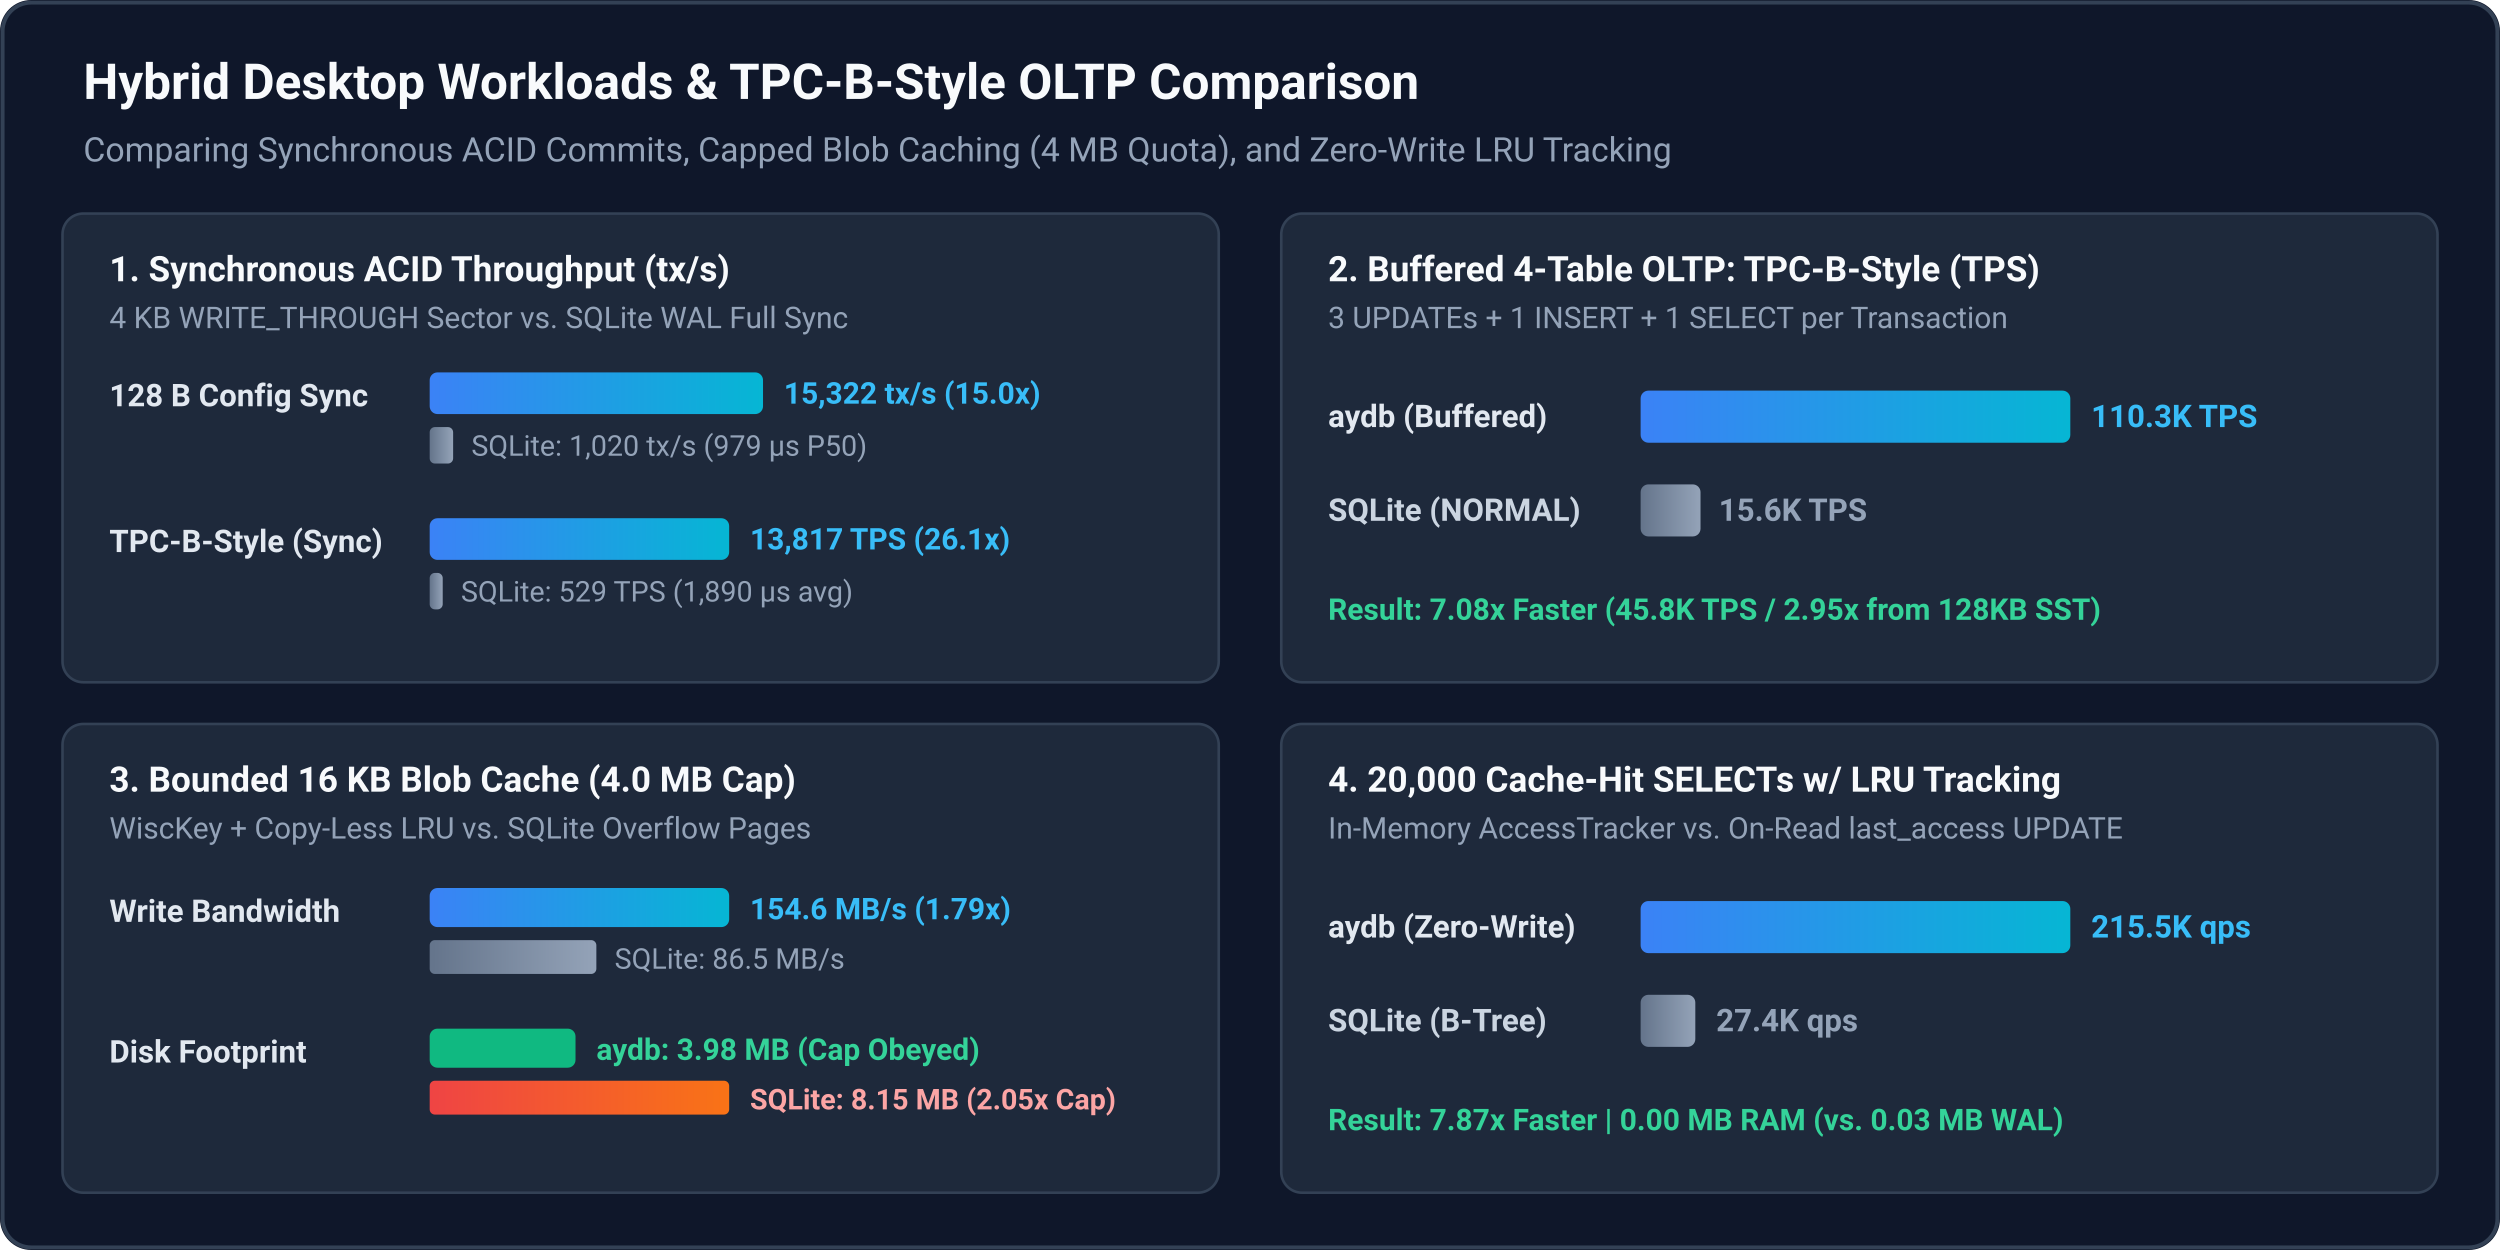
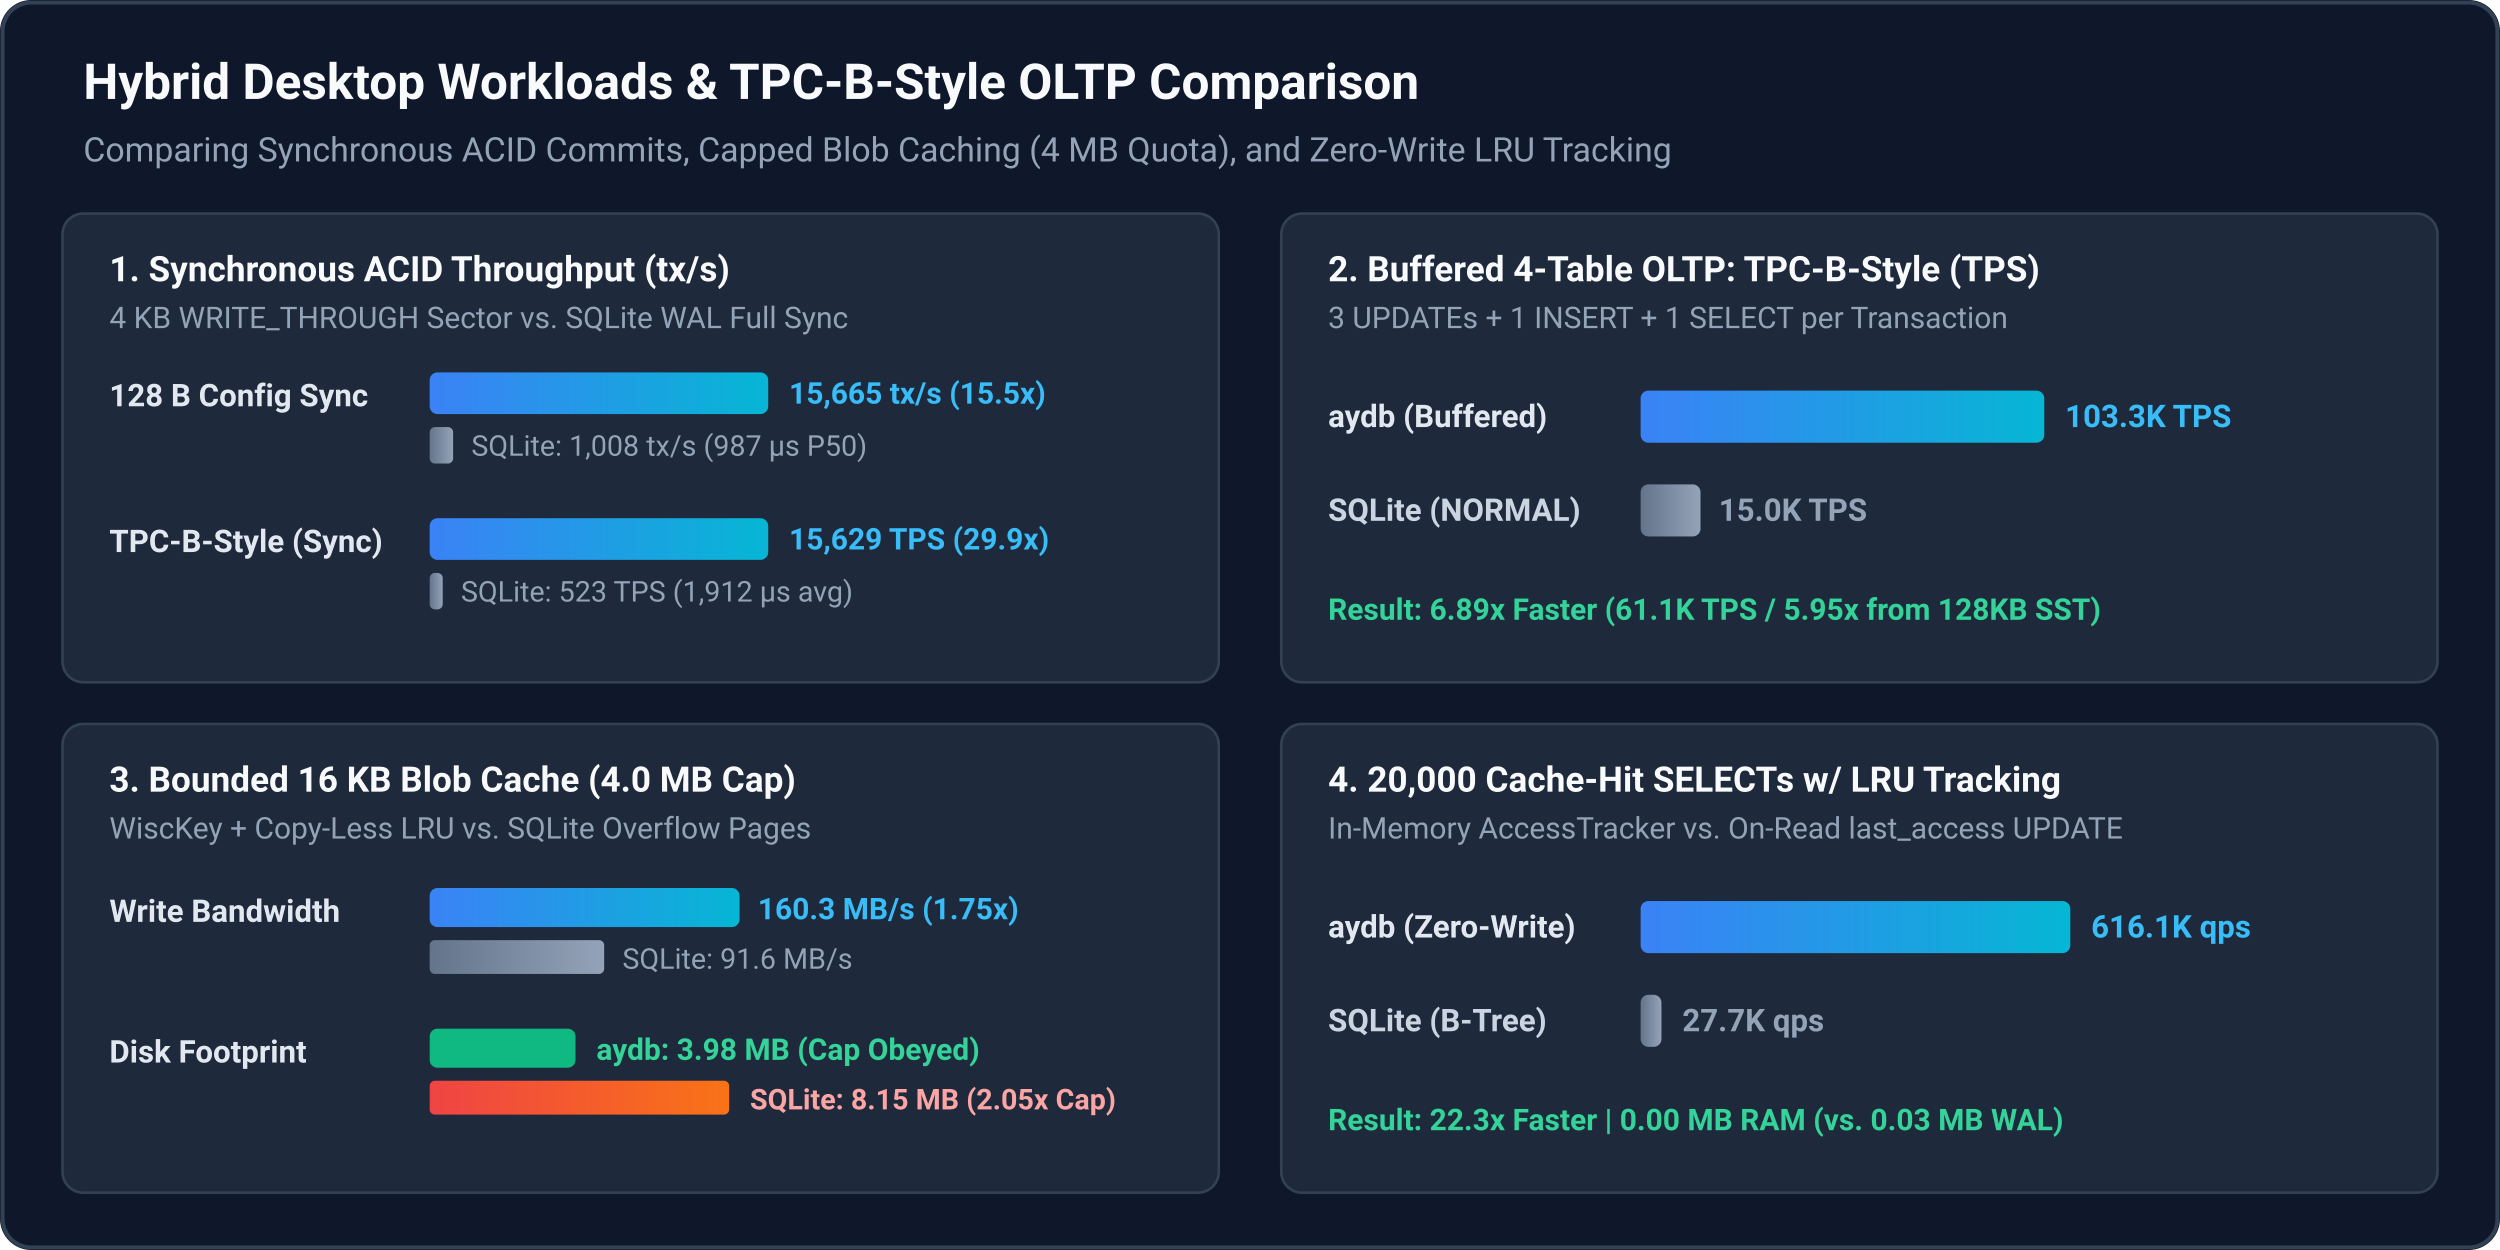
<svg xmlns="http://www.w3.org/2000/svg" viewBox="0 0 960 480" width="100%" height="100%" font-family="Segoe UI, -apple-system, BlinkMacSystemFont, Roboto, Helvetica, Arial, sans-serif">
  <defs>
    <linearGradient id="aydbCard" x1="0%" y1="0%" x2="100%" y2="0%">
      <stop offset="0%" stop-color="#3b82f6" />
      <stop offset="100%" stop-color="#06b6d4" />
    </linearGradient>
    <linearGradient id="sqliteCard" x1="0%" y1="0%" x2="100%" y2="0%">
      <stop offset="0%" stop-color="#64748b" />
      <stop offset="100%" stop-color="#94a3b8" />
    </linearGradient>
    <linearGradient id="warnBar" x1="0%" y1="0%" x2="100%" y2="0%">
      <stop offset="0%" stop-color="#ef4444" />
      <stop offset="100%" stop-color="#f97316" />
    </linearGradient>
  </defs>
  <rect width="960" height="480" rx="12" fill="#0f172a" />
  <rect x="1" y="1" width="958" height="478" rx="11" fill="none" stroke="#334155" stroke-width="1.5" />
  <text x="32" y="38" fill="#f8fafc" font-size="19" font-weight="700">Hybrid Desktop Workloads &amp; TPC-B-Style OLTP Comparison</text>
  <text x="32" y="62" fill="#94a3b8" font-size="13">Comparing Synchronous ACID Commits, Capped Blob Caching (4 MB Quota), and Zero-Write LRU Tracking</text>
  <rect x="24" y="82" width="444" height="180" rx="8" fill="#1e293b" stroke="#334155" />
  <text x="42" y="108" fill="#f8fafc" font-size="13.5" font-weight="700">1. Synchronous ACID Throughput (tx/s)</text>
  <text x="42" y="126" fill="#94a3b8" font-size="11.5">4 KB WRITE_THROUGH Sector vs. SQLite WAL Full Sync</text>
  <text x="42" y="156" fill="#e2e8f0" font-size="12" font-weight="600">128 B Config Sync</text>
-   <rect x="165" y="143" width="128" height="16" rx="3" fill="url(#aydbCard)" />
-   <text x="301" y="155" fill="#38bdf8" font-size="11.5" font-weight="700">15,322 tx/s (15.0x)</text>
+   <rect x="165" y="143" width="130" height="16" rx="3" fill="url(#aydbCard)" />
+   <text x="303" y="155" fill="#38bdf8" font-size="11.5" font-weight="700">15,665 tx/s (15.5x)</text>
  <rect x="165" y="164" width="9" height="14" rx="2" fill="url(#sqliteCard)" />
-   <text x="181" y="175" fill="#94a3b8" font-size="11">SQLite: 1,020 tx/s (979 µs P50)</text>
+   <text x="181" y="175" fill="#94a3b8" font-size="11">SQLite: 1,008 tx/s (987 µs P50)</text>
  <text x="42" y="212" fill="#e2e8f0" font-size="12" font-weight="600">TPC-B-Style (Sync)</text>
-   <rect x="165" y="199" width="115" height="16" rx="3" fill="url(#aydbCard)" />
-   <text x="288" y="211" fill="#38bdf8" font-size="11.5" font-weight="700">13,817 TPS (26.1x)</text>
+   <rect x="165" y="199" width="130" height="16" rx="3" fill="url(#aydbCard)" />
+   <text x="303" y="211" fill="#38bdf8" font-size="11.5" font-weight="700">15,629 TPS (29.9x)</text>
  <rect x="165" y="220" width="5" height="14" rx="2" fill="url(#sqliteCard)" />
-   <text x="177" y="231" fill="#94a3b8" font-size="11">SQLite: 529 TPS (1,890 µs avg)</text>
+   <text x="177" y="231" fill="#94a3b8" font-size="11">SQLite: 523 TPS (1,912 µs avg)</text>
  <rect x="492" y="82" width="444" height="180" rx="8" fill="#1e293b" stroke="#334155" />
  <text x="510" y="108" fill="#f8fafc" font-size="13.5" font-weight="700">2. Buffered 4-Table OLTP: TPC-B-Style (TPS)</text>
  <text x="510" y="126" fill="#94a3b8" font-size="11.5">3 UPDATEs + 1 INSERT + 1 SELECT per Transaction</text>
  <text x="510" y="164" fill="#e2e8f0" font-size="12" font-weight="600">aydb (Buffered)</text>
-   <rect x="630" y="150" width="165" height="20" rx="3" fill="url(#aydbCard)" />
-   <text x="803" y="164" fill="#38bdf8" font-size="12" font-weight="700">110.3K TPS</text>
+   <rect x="630" y="150" width="155" height="20" rx="3" fill="url(#aydbCard)" />
+   <text x="793" y="164" fill="#38bdf8" font-size="12" font-weight="700">103.3K TPS</text>
  <text x="510" y="200" fill="#cbd5e1" font-size="12" font-weight="600">SQLite (NORMAL)</text>
  <rect x="630" y="186" width="23" height="20" rx="3" fill="url(#sqliteCard)" />
-   <text x="660" y="200" fill="#94a3b8" font-size="12" font-weight="600">15.6K TPS</text>
-   <text x="510" y="238" fill="#34d399" font-size="11.5" font-weight="700">Result: 7.08x Faster (45.8K TPS / 2.95x from 128KB SST)</text>
+   <text x="660" y="200" fill="#94a3b8" font-size="12" font-weight="600">15.0K TPS</text>
+   <text x="510" y="238" fill="#34d399" font-size="11.5" font-weight="700">Result: 6.89x Faster (61.1K TPS / 5.95x from 128KB SST)</text>
  <rect x="24" y="278" width="444" height="180" rx="8" fill="#1e293b" stroke="#334155" />
  <text x="42" y="304" fill="#f8fafc" font-size="13.5" font-weight="700">3. Bounded 16 KB Blob Cache (4.0 MB Cap)</text>
  <text x="42" y="322" fill="#94a3b8" font-size="11.5">WiscKey + Copy-Less LRU vs. SQLite Overflow Pages</text>
  <text x="42" y="354" fill="#e2e8f0" font-size="12" font-weight="600">Write Bandwidth</text>
-   <rect x="165" y="341" width="115" height="15" rx="3" fill="url(#aydbCard)" />
-   <text x="288" y="353" fill="#38bdf8" font-size="11.5" font-weight="700">154.6 MB/s (1.79x)</text>
-   <rect x="165" y="361" width="64" height="13" rx="2" fill="url(#sqliteCard)" />
-   <text x="236" y="372" fill="#94a3b8" font-size="11">SQLite: 86.5 MB/s</text>
+   <rect x="165" y="341" width="119" height="15" rx="3" fill="url(#aydbCard)" />
+   <text x="291" y="353" fill="#38bdf8" font-size="11.5" font-weight="700">160.3 MB/s (1.75x)</text>
+   <rect x="165" y="361" width="67" height="13" rx="2" fill="url(#sqliteCard)" />
+   <text x="239" y="372" fill="#94a3b8" font-size="11">SQLite: 91.6 MB/s</text>
  <text x="42" y="408" fill="#e2e8f0" font-size="12" font-weight="600">Disk Footprint</text>
  <rect x="165" y="395" width="56" height="15" rx="3" fill="#10b981" />
  <text x="229" y="407" fill="#34d399" font-size="11.5" font-weight="700">aydb: 3.98 MB (Cap Obeyed)</text>
  <rect x="165" y="415" width="115" height="13" rx="2" fill="url(#warnBar)" />
  <text x="288" y="426" fill="#fca5a5" font-size="11" font-weight="600">SQLite: 8.15 MB (2.05x Cap)</text>
  <rect x="492" y="278" width="444" height="180" rx="8" fill="#1e293b" stroke="#334155" />
  <text x="510" y="304" fill="#f8fafc" font-size="13.5" font-weight="700">4. 20,000 Cache-Hit SELECTs w/ LRU Tracking</text>
  <text x="510" y="322" fill="#94a3b8" font-size="11.5">In-Memory AccessTracker vs. On-Read last_access UPDATE</text>
  <text x="510" y="360" fill="#e2e8f0" font-size="12" font-weight="600">aydb (Zero-Write)</text>
  <rect x="630" y="346" width="165" height="20" rx="3" fill="url(#aydbCard)" />
-   <text x="803" y="360" fill="#38bdf8" font-size="12" font-weight="700">215.5K qps</text>
+   <text x="803" y="360" fill="#38bdf8" font-size="12" font-weight="700">616.1K qps</text>
  <text x="510" y="396" fill="#cbd5e1" font-size="12" font-weight="600">SQLite (B-Tree)</text>
-   <rect x="630" y="382" width="21" height="20" rx="3" fill="url(#sqliteCard)" />
-   <text x="659" y="396" fill="#94a3b8" font-size="12" font-weight="600">27.4K qps</text>
-   <text x="510" y="434" fill="#34d399" font-size="11.5" font-weight="700">Result: 7.87x Faster | 0.00 MB RAM (vs. 0.03 MB WAL)</text>
+   <rect x="630" y="382" width="8" height="20" rx="3" fill="url(#sqliteCard)" />
+   <text x="646" y="396" fill="#94a3b8" font-size="12" font-weight="600">27.7K qps</text>
+   <text x="510" y="434" fill="#34d399" font-size="11.5" font-weight="700">Result: 22.3x Faster | 0.00 MB RAM (vs. 0.03 MB WAL)</text>
</svg>
